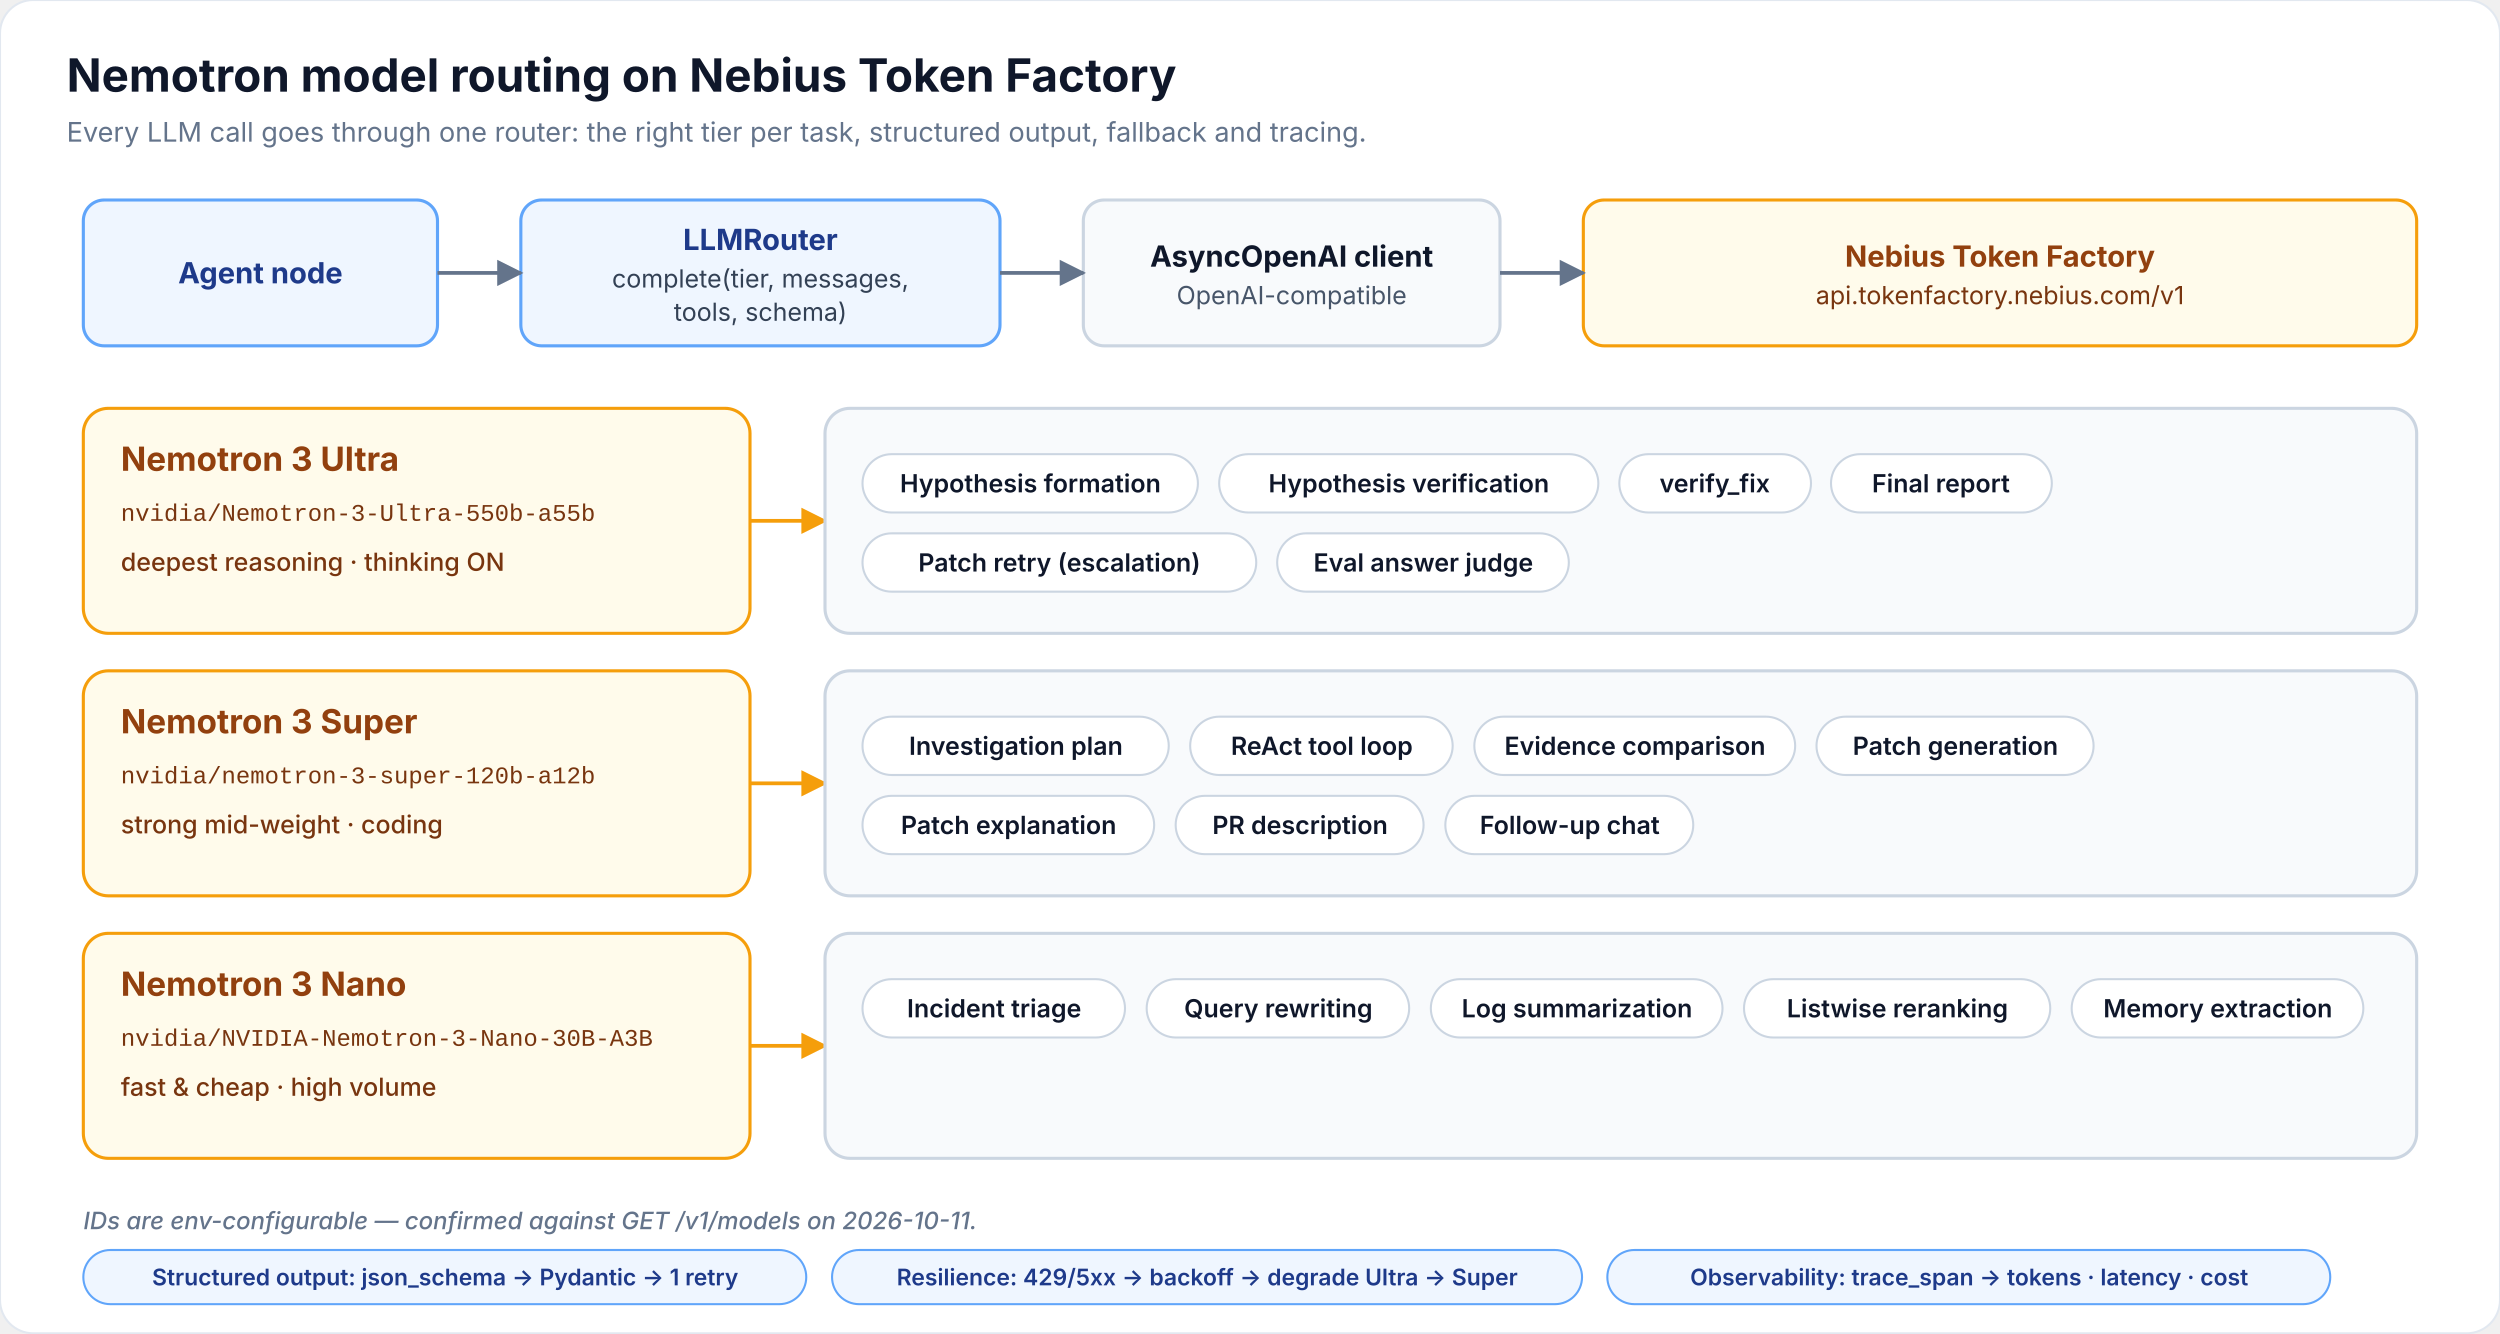
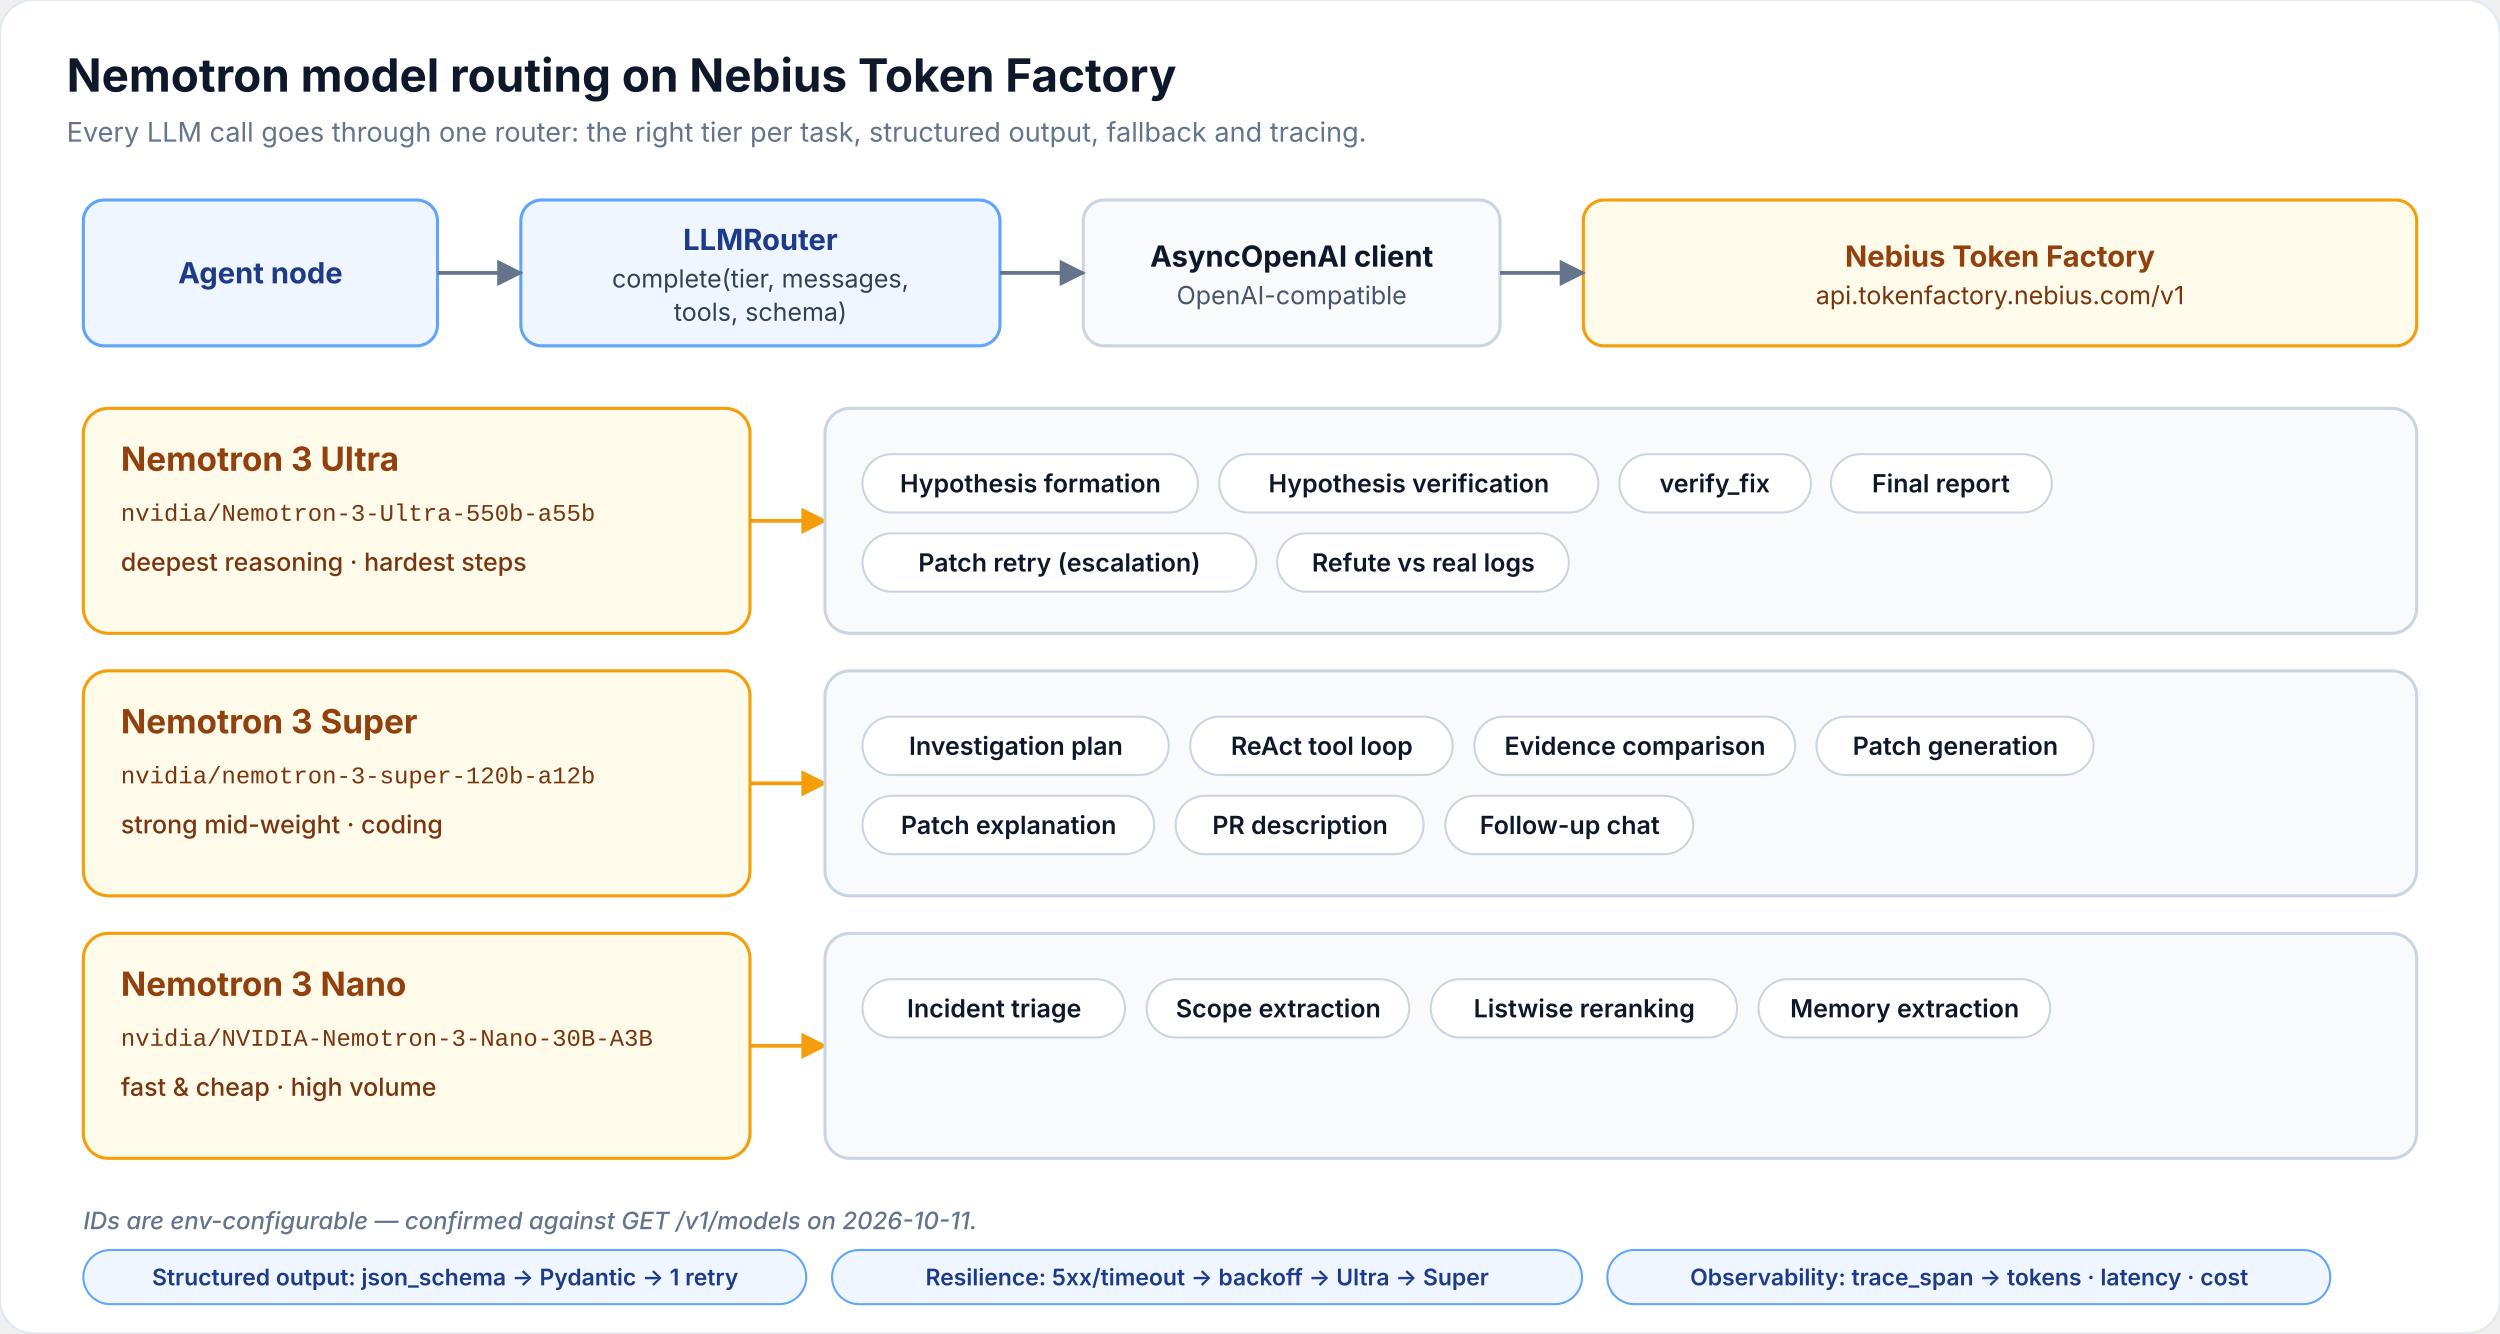
<svg xmlns="http://www.w3.org/2000/svg" width="1200" height="640" viewBox="0 0 1200 640">
  <defs>
    <marker id="a" viewBox="0 0 10 10" refX="9" refY="5" markerWidth="7" markerHeight="7" orient="auto-start-reverse">
      <path d="M0,0 L10,5 L0,10 z" fill="#64748b" />
    </marker>
    <marker id="g" viewBox="0 0 10 10" refX="9" refY="5" markerWidth="7" markerHeight="7" orient="auto-start-reverse">
      <path d="M0,0 L10,5 L0,10 z" fill="#10b981" />
    </marker>
    <marker id="r" viewBox="0 0 10 10" refX="9" refY="5" markerWidth="7" markerHeight="7" orient="auto-start-reverse">
      <path d="M0,0 L10,5 L0,10 z" fill="#ef4444" />
    </marker>
    <marker id="y" viewBox="0 0 10 10" refX="9" refY="5" markerWidth="7" markerHeight="7" orient="auto-start-reverse">
      <path d="M0,0 L10,5 L0,10 z" fill="#f59e0b" />
    </marker>
    <marker id="v" viewBox="0 0 10 10" refX="9" refY="5" markerWidth="7" markerHeight="7" orient="auto-start-reverse">
      <path d="M0,0 L10,5 L0,10 z" fill="#8b5cf6" />
    </marker>
  </defs>
  <rect width="1200" height="640" rx="16" fill="#ffffff" stroke="#e2e8f0" />
  <text x="32" y="44" font-family="Inter,'Segoe UI',Helvetica,Arial,sans-serif" font-size="22" font-weight="700" fill="#0f172a" text-anchor="start">Nemotron model routing on Nebius Token Factory</text>
  <text x="32" y="68" font-family="Inter,'Segoe UI',Helvetica,Arial,sans-serif" font-size="13" font-weight="400" fill="#64748b" text-anchor="start">Every LLM call goes through one router: the right tier per task, structured output, fallback and tracing.</text>
  <rect x="40" y="96" width="170" height="70" rx="10" fill="#eff6ff" stroke="#60a5fa" stroke-width="1.5" />
  <text x="125.0" y="136.0" font-family="Inter,'Segoe UI',Helvetica,Arial,sans-serif" font-size="14" font-weight="700" fill="#1e3a8a" text-anchor="middle">Agent node</text>
  <rect x="250" y="96" width="230" height="70" rx="10" fill="#eff6ff" stroke="#60a5fa" stroke-width="1.5" />
  <text x="365.0" y="120.0" font-family="Inter,'Segoe UI',Helvetica,Arial,sans-serif" font-size="14" font-weight="700" fill="#1e3a8a" text-anchor="middle">LLMRouter</text>
  <text x="365.0" y="138.0" font-family="Inter,'Segoe UI',Helvetica,Arial,sans-serif" font-size="12" font-weight="400" fill="#334155" text-anchor="middle">complete(tier, messages,</text>
  <text x="365.0" y="154.0" font-family="Inter,'Segoe UI',Helvetica,Arial,sans-serif" font-size="12" font-weight="400" fill="#334155" text-anchor="middle">tools, schema)</text>
  <rect x="520" y="96" width="200" height="70" rx="10" fill="#f8fafc" stroke="#cbd5e1" stroke-width="1.5" />
  <text x="620.0" y="128.0" font-family="Inter,'Segoe UI',Helvetica,Arial,sans-serif" font-size="14" font-weight="700" fill="#0f172a" text-anchor="middle">AsyncOpenAI client</text>
  <text x="620.0" y="146.0" font-family="Inter,'Segoe UI',Helvetica,Arial,sans-serif" font-size="12" font-weight="400" fill="#475569" text-anchor="middle">OpenAI-compatible</text>
  <rect x="760" y="96" width="400" height="70" rx="10" fill="#fffbeb" stroke="#f59e0b" stroke-width="1.5" />
  <text x="960.0" y="128.0" font-family="Inter,'Segoe UI',Helvetica,Arial,sans-serif" font-size="14" font-weight="700" fill="#92400e" text-anchor="middle">Nebius Token Factory</text>
  <text x="960.0" y="146.0" font-family="Inter,'Segoe UI',Helvetica,Arial,sans-serif" font-size="12" font-weight="400" fill="#78350f" text-anchor="middle">api.tokenfactory.nebius.com/v1</text>
  <path d="M210,131 L250,131" fill="none" stroke="#64748b" stroke-width="1.8" marker-end="url(#a)" />
  <path d="M480,131 L520,131" fill="none" stroke="#64748b" stroke-width="1.8" marker-end="url(#a)" />
  <path d="M720,131 L760,131" fill="none" stroke="#64748b" stroke-width="1.8" marker-end="url(#a)" />
  <rect x="40" y="196" width="320" height="108" rx="12" fill="#fffbeb" stroke="#f59e0b" stroke-width="1.5" />
  <text x="58" y="226" font-family="Inter,'Segoe UI',Helvetica,Arial,sans-serif" font-size="16" font-weight="700" fill="#92400e" text-anchor="start">Nemotron 3 Ultra</text>
  <text x="58" y="250" font-family="'JetBrains Mono',Consolas,'Courier New',monospace" font-size="11.5" font-weight="500" fill="#78350f" text-anchor="start">nvidia/Nemotron-3-Ultra-550b-a55b</text>
-   <text x="58" y="274" font-family="Inter,'Segoe UI',Helvetica,Arial,sans-serif" font-size="12" font-weight="500" fill="#78350f" text-anchor="start">deepest reasoning · thinking ON</text>
+   <text x="58" y="274" font-family="Inter,'Segoe UI',Helvetica,Arial,sans-serif" font-size="12" font-weight="500" fill="#78350f" text-anchor="start">deepest reasoning · hardest steps</text>
  <path d="M360,250 L396,250" fill="none" stroke="#f59e0b" stroke-width="1.8" marker-end="url(#y)" />
  <rect x="396" y="196" width="764" height="108" rx="12" fill="#f8fafc" stroke="#cbd5e1" stroke-width="1.5" />
  <rect x="414" y="218" width="161" height="28" rx="14.0" fill="#ffffff" stroke="#cbd5e1" />
  <text x="494.6" y="236.32" font-family="Inter,'Segoe UI',Helvetica,Arial,sans-serif" font-size="12" font-weight="600" fill="#0f172a" text-anchor="middle">Hypothesis formation</text>
  <rect x="585.2" y="218" width="182" height="28" rx="14.0" fill="#ffffff" stroke="#cbd5e1" />
  <text x="676.24" y="236.32" font-family="Inter,'Segoe UI',Helvetica,Arial,sans-serif" font-size="12" font-weight="600" fill="#0f172a" text-anchor="middle">Hypothesis verification</text>
  <rect x="777.28" y="218" width="92" height="28" rx="14.0" fill="#ffffff" stroke="#cbd5e1" />
  <text x="823.08" y="236.32" font-family="Inter,'Segoe UI',Helvetica,Arial,sans-serif" font-size="12" font-weight="600" fill="#0f172a" text-anchor="middle">verify_fix</text>
  <rect x="878.88" y="218" width="106" height="28" rx="14.0" fill="#ffffff" stroke="#cbd5e1" />
  <text x="931.64" y="236.32" font-family="Inter,'Segoe UI',Helvetica,Arial,sans-serif" font-size="12" font-weight="600" fill="#0f172a" text-anchor="middle">Final report</text>
  <rect x="414" y="256" width="189" height="28" rx="14.0" fill="#ffffff" stroke="#cbd5e1" />
  <text x="508.52" y="274.32" font-family="Inter,'Segoe UI',Helvetica,Arial,sans-serif" font-size="12" font-weight="600" fill="#0f172a" text-anchor="middle">Patch retry (escalation)</text>
  <rect x="613.04" y="256" width="140" height="28" rx="14.0" fill="#ffffff" stroke="#cbd5e1" />
-   <text x="683.2" y="274.32" font-family="Inter,'Segoe UI',Helvetica,Arial,sans-serif" font-size="12" font-weight="600" fill="#0f172a" text-anchor="middle">Eval answer judge</text>
+   <text x="683.2" y="274.32" font-family="Inter,'Segoe UI',Helvetica,Arial,sans-serif" font-size="12" font-weight="600" fill="#0f172a" text-anchor="middle">Refute vs real logs</text>
  <rect x="40" y="322" width="320" height="108" rx="12" fill="#fffbeb" stroke="#f59e0b" stroke-width="1.5" />
  <text x="58" y="352" font-family="Inter,'Segoe UI',Helvetica,Arial,sans-serif" font-size="16" font-weight="700" fill="#92400e" text-anchor="start">Nemotron 3 Super</text>
  <text x="58" y="376" font-family="'JetBrains Mono',Consolas,'Courier New',monospace" font-size="11.5" font-weight="500" fill="#78350f" text-anchor="start">nvidia/nemotron-3-super-120b-a12b</text>
  <text x="58" y="400" font-family="Inter,'Segoe UI',Helvetica,Arial,sans-serif" font-size="12" font-weight="500" fill="#78350f" text-anchor="start">strong mid-weight · coding</text>
  <path d="M360,376 L396,376" fill="none" stroke="#f59e0b" stroke-width="1.8" marker-end="url(#y)" />
  <rect x="396" y="322" width="764" height="108" rx="12" fill="#f8fafc" stroke="#cbd5e1" stroke-width="1.5" />
  <rect x="414" y="344" width="147" height="28" rx="14.0" fill="#ffffff" stroke="#cbd5e1" />
  <text x="487.64" y="362.32" font-family="Inter,'Segoe UI',Helvetica,Arial,sans-serif" font-size="12" font-weight="600" fill="#0f172a" text-anchor="middle">Investigation plan</text>
  <rect x="571.28" y="344" width="126" height="28" rx="14.0" fill="#ffffff" stroke="#cbd5e1" />
  <text x="634.48" y="362.32" font-family="Inter,'Segoe UI',Helvetica,Arial,sans-serif" font-size="12" font-weight="600" fill="#0f172a" text-anchor="middle">ReAct tool loop</text>
  <rect x="707.68" y="344" width="154" height="28" rx="14.0" fill="#ffffff" stroke="#cbd5e1" />
  <text x="784.8" y="362.32" font-family="Inter,'Segoe UI',Helvetica,Arial,sans-serif" font-size="12" font-weight="600" fill="#0f172a" text-anchor="middle">Evidence comparison</text>
  <rect x="871.92" y="344" width="133" height="28" rx="14.0" fill="#ffffff" stroke="#cbd5e1" />
  <text x="938.6" y="362.32" font-family="Inter,'Segoe UI',Helvetica,Arial,sans-serif" font-size="12" font-weight="600" fill="#0f172a" text-anchor="middle">Patch generation</text>
  <rect x="414" y="382" width="140" height="28" rx="14.0" fill="#ffffff" stroke="#cbd5e1" />
  <text x="484.16" y="400.32" font-family="Inter,'Segoe UI',Helvetica,Arial,sans-serif" font-size="12" font-weight="600" fill="#0f172a" text-anchor="middle">Patch explanation</text>
  <rect x="564.32" y="382" width="119" height="28" rx="14.0" fill="#ffffff" stroke="#cbd5e1" />
  <text x="624.04" y="400.32" font-family="Inter,'Segoe UI',Helvetica,Arial,sans-serif" font-size="12" font-weight="600" fill="#0f172a" text-anchor="middle">PR description</text>
  <rect x="693.76" y="382" width="119" height="28" rx="14.0" fill="#ffffff" stroke="#cbd5e1" />
  <text x="753.48" y="400.32" font-family="Inter,'Segoe UI',Helvetica,Arial,sans-serif" font-size="12" font-weight="600" fill="#0f172a" text-anchor="middle">Follow-up chat</text>
  <rect x="40" y="448" width="320" height="108" rx="12" fill="#fffbeb" stroke="#f59e0b" stroke-width="1.5" />
  <text x="58" y="478" font-family="Inter,'Segoe UI',Helvetica,Arial,sans-serif" font-size="16" font-weight="700" fill="#92400e" text-anchor="start">Nemotron 3 Nano</text>
  <text x="58" y="502" font-family="'JetBrains Mono',Consolas,'Courier New',monospace" font-size="11.5" font-weight="500" fill="#78350f" text-anchor="start">nvidia/NVIDIA-Nemotron-3-Nano-30B-A3B</text>
  <text x="58" y="526" font-family="Inter,'Segoe UI',Helvetica,Arial,sans-serif" font-size="12" font-weight="500" fill="#78350f" text-anchor="start">fast &amp; cheap · high volume</text>
  <path d="M360,502 L396,502" fill="none" stroke="#f59e0b" stroke-width="1.8" marker-end="url(#y)" />
  <rect x="396" y="448" width="764" height="108" rx="12" fill="#f8fafc" stroke="#cbd5e1" stroke-width="1.5" />
  <rect x="414" y="470" width="126" height="28" rx="14.0" fill="#ffffff" stroke="#cbd5e1" />
  <text x="477.2" y="488.32" font-family="Inter,'Segoe UI',Helvetica,Arial,sans-serif" font-size="12" font-weight="600" fill="#0f172a" text-anchor="middle">Incident triage</text>
  <rect x="550.4" y="470" width="126" height="28" rx="14.0" fill="#ffffff" stroke="#cbd5e1" />
-   <text x="613.6" y="488.32" font-family="Inter,'Segoe UI',Helvetica,Arial,sans-serif" font-size="12" font-weight="600" fill="#0f172a" text-anchor="middle">Query rewriting</text>
-   <rect x="686.8" y="470" width="140" height="28" rx="14.0" fill="#ffffff" stroke="#cbd5e1" />
-   <text x="756.96" y="488.32" font-family="Inter,'Segoe UI',Helvetica,Arial,sans-serif" font-size="12" font-weight="600" fill="#0f172a" text-anchor="middle">Log summarization</text>
-   <rect x="837.12" y="470" width="147" height="28" rx="14.0" fill="#ffffff" stroke="#cbd5e1" />
-   <text x="910.76" y="488.32" font-family="Inter,'Segoe UI',Helvetica,Arial,sans-serif" font-size="12" font-weight="600" fill="#0f172a" text-anchor="middle">Listwise reranking</text>
-   <rect x="994.4" y="470" width="140" height="28" rx="14.0" fill="#ffffff" stroke="#cbd5e1" />
-   <text x="1064.56" y="488.32" font-family="Inter,'Segoe UI',Helvetica,Arial,sans-serif" font-size="12" font-weight="600" fill="#0f172a" text-anchor="middle">Memory extraction</text>
+   <text x="613.6" y="488.32" font-family="Inter,'Segoe UI',Helvetica,Arial,sans-serif" font-size="12" font-weight="600" fill="#0f172a" text-anchor="middle">Scope extraction</text>
+   <rect x="686.80" y="470" width="147" height="28" rx="14.0" fill="#ffffff" stroke="#cbd5e1" />
+   <text x="760.44" y="488.32" font-family="Inter,'Segoe UI',Helvetica,Arial,sans-serif" font-size="12" font-weight="600" fill="#0f172a" text-anchor="middle">Listwise reranking</text>
+   <rect x="844.08" y="470" width="140" height="28" rx="14.0" fill="#ffffff" stroke="#cbd5e1" />
+   <text x="914.24" y="488.32" font-family="Inter,'Segoe UI',Helvetica,Arial,sans-serif" font-size="12" font-weight="600" fill="#0f172a" text-anchor="middle">Memory extraction</text>
  <text x="40" y="590" font-family="Inter,'Segoe UI',Helvetica,Arial,sans-serif" font-size="11.5" font-weight="500" fill="#64748b" text-anchor="start" font-style="italic">IDs are env-configurable — confirmed against GET /v1/models on 2026-10-11.</text>
  <rect x="40" y="600" width="347" height="26" rx="13.0" fill="#eff6ff" stroke="#60a5fa" />
  <text x="213.69" y="616.96" font-family="Inter,'Segoe UI',Helvetica,Arial,sans-serif" font-size="11" font-weight="600" fill="#1e3a8a" text-anchor="middle">Structured output: json_schema → Pydantic → 1 retry</text>
  <rect x="399.38" y="600" width="360" height="26" rx="13.0" fill="#eff6ff" stroke="#60a5fa" />
-   <text x="579.45" y="616.96" font-family="Inter,'Segoe UI',Helvetica,Arial,sans-serif" font-size="11" font-weight="600" fill="#1e3a8a" text-anchor="middle">Resilience: 429/5xx → backoff → degrade Ultra → Super</text>
+   <text x="579.45" y="616.96" font-family="Inter,'Segoe UI',Helvetica,Arial,sans-serif" font-size="11" font-weight="600" fill="#1e3a8a" text-anchor="middle">Resilience: 5xx/timeout → backoff → Ultra → Super</text>
  <rect x="771.52" y="600" width="347" height="26" rx="13.0" fill="#eff6ff" stroke="#60a5fa" />
  <text x="945.21" y="616.96" font-family="Inter,'Segoe UI',Helvetica,Arial,sans-serif" font-size="11" font-weight="600" fill="#1e3a8a" text-anchor="middle">Observability: trace_span → tokens · latency · cost</text>
</svg>
